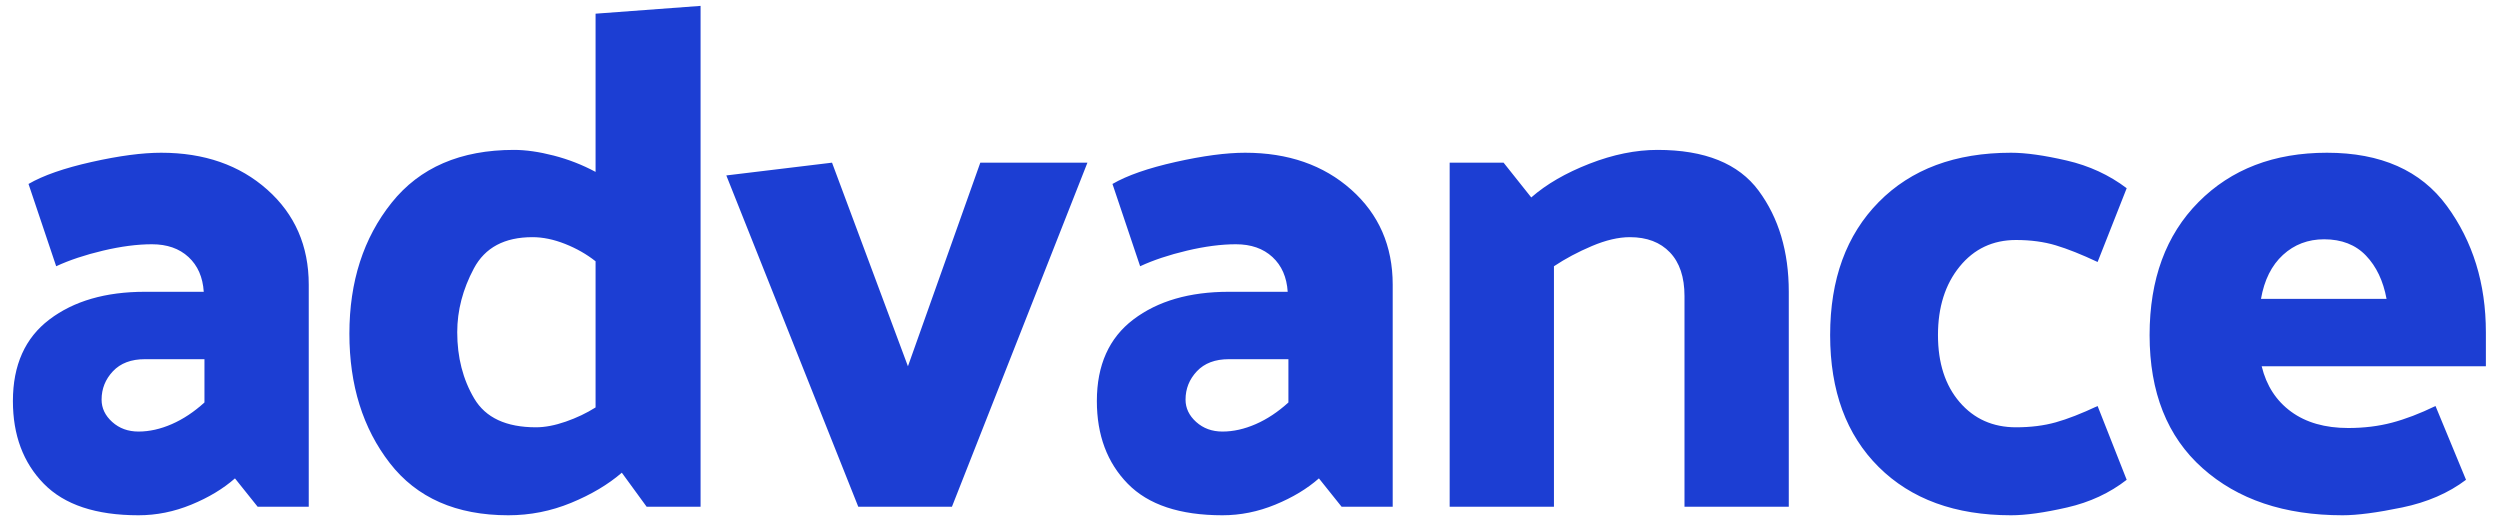
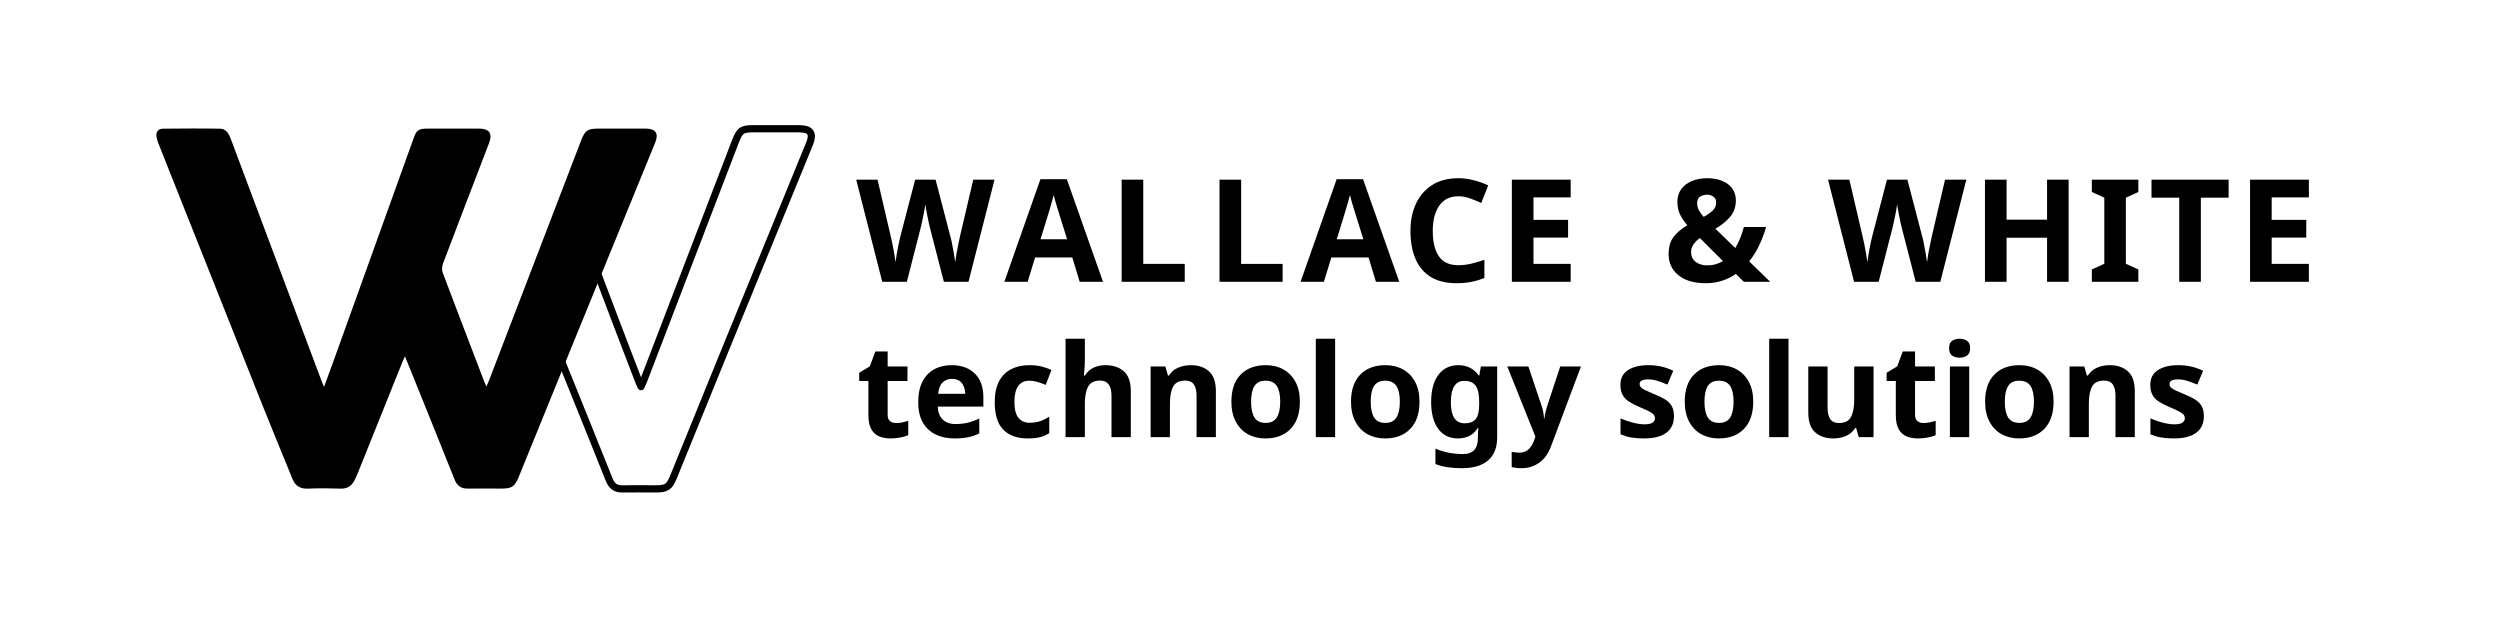
- <svg xmlns="http://www.w3.org/2000/svg" height="31" viewBox="0 0 148 31" width="148">
-   <path d="m8.198 25.548c.644 0 1.302-.147 1.974-.441.672-.294 1.316-.721 1.932-1.281v-2.562h-3.528c-.812 0-1.442.238-1.89.714s-.672 1.036-.672 1.68c0 .504.21.945.63 1.323s.938.567 1.554.567zm1.344-16.506c2.548 0 4.641.728 6.279 2.184 1.638 1.456 2.457 3.332 2.457 5.628v13.146h-3.024l-1.344-1.68c-.7.616-1.561 1.134-2.583 1.554s-2.065.63-3.129.63c-2.52 0-4.389-.623-5.607-1.869s-1.827-2.877-1.827-4.893c0-2.128.721-3.738 2.163-4.83s3.325-1.638 5.649-1.638h3.486c-.056-.868-.357-1.554-.903-2.058s-1.267-.756-2.163-.756c-.868 0-1.834.126-2.898.378s-1.988.56-2.772.924l-1.638-4.872c.868-.504 2.114-.938 3.738-1.302s2.996-.546 4.116-.546zm22.188 16.254c.532 0 1.12-.112 1.764-.336s1.232-.504 1.764-.84v-8.652c-.532-.42-1.134-.763-1.806-1.029s-1.316-.399-1.932-.399c-1.652 0-2.807.616-3.465 1.848s-.987 2.492-.987 3.78c0 1.484.336 2.793 1.008 3.927s1.89 1.701 3.654 1.701zm9.744-24.948v29.652h-3.192l-1.47-2.016c-.812.7-1.813 1.295-3.003 1.785-1.19.49-2.429.735-3.717.735-3.08 0-5.418-1.029-7.014-3.087s-2.394-4.613-2.394-7.665c0-3.08.833-5.663 2.499-7.749 1.666-2.086 4.081-3.129 7.245-3.129.7 0 1.484.112 2.352.336s1.694.546 2.478.966v-9.366zm9.336 29.652-7.812-19.614 6.258-.756 4.494 12.054 4.284-12.054h6.342l-8.022 20.37zm21.558-4.452c.644 0 1.302-.147 1.974-.441s1.316-.721 1.932-1.281v-2.562h-3.528c-.812 0-1.442.238-1.89.714s-.672 1.036-.672 1.68c0 .504.21.945.63 1.323s.938.567 1.554.567zm1.344-16.506c2.548 0 4.641.728 6.279 2.184 1.638 1.456 2.457 3.332 2.457 5.628v13.146h-3.024l-1.344-1.68c-.7.616-1.561 1.134-2.583 1.554s-2.065.63-3.129.63c-2.52 0-4.389-.623-5.607-1.869s-1.827-2.877-1.827-4.893c0-2.128.721-3.738 2.163-4.83s3.325-1.638 5.649-1.638h3.486c-.056-.868-.357-1.554-.903-2.058s-1.267-.756-2.163-.756c-.868 0-1.834.126-2.898.378s-1.988.56-2.772.924l-1.638-4.872c.868-.504 2.114-.938 3.738-1.302s2.996-.546 4.116-.546zm24.414-.168c2.8 0 4.795.805 5.985 2.415 1.19 1.61 1.785 3.605 1.785 5.985v12.726h-6.174v-12.474c0-1.12-.287-1.981-.861-2.583s-1.365-.903-2.373-.903c-.672 0-1.421.175-2.247.525-.826.35-1.575.749-2.247 1.197v14.238h-6.174v-20.37h3.192l1.638 2.058c.896-.784 2.044-1.449 3.444-1.995 1.4-.546 2.744-.819 4.032-.819zm21.222 5.334c-1.372 0-2.485.525-3.339 1.575-.854 1.05-1.281 2.401-1.281 4.053s.427 2.975 1.281 3.969 1.967 1.491 3.339 1.491c.868 0 1.652-.098 2.352-.294.7-.196 1.526-.518 2.478-.966l1.722 4.368c-1.008.784-2.184 1.33-3.528 1.638s-2.45.462-3.318.462c-3.304 0-5.915-.952-7.833-2.856s-2.877-4.508-2.877-7.812.959-5.929 2.877-7.875 4.529-2.919 7.833-2.919c.868 0 1.967.154 3.297.462s2.513.854 3.549 1.638l-1.722 4.368c-.952-.448-1.778-.777-2.478-.987-.7-.21-1.484-.315-2.352-.315zm18.408-5.166c3.192 0 5.558 1.05 7.098 3.15s2.31 4.592 2.31 7.476v2.016h-13.272c.28 1.148.861 2.044 1.743 2.688s2.009.966 3.381.966c.924 0 1.785-.105 2.583-.315.798-.21 1.659-.539 2.583-.987l1.806 4.368c-1.036.784-2.296 1.33-3.78 1.638s-2.66.462-3.528.462c-3.444 0-6.209-.931-8.295-2.793s-3.129-4.487-3.129-7.875c0-3.304.966-5.929 2.898-7.875s4.466-2.919 7.602-2.919zm-.168 5.124c-.952 0-1.764.308-2.436.924s-1.106 1.484-1.302 2.604h7.434c-.196-1.064-.602-1.918-1.218-2.562s-1.442-.966-2.478-.966z" fill="#1c3ed3" fill-rule="evenodd" />
+ <svg xmlns="http://www.w3.org/2000/svg" width="692" height="175" viewBox="0 0 692 175">
+   <g id="Group">
+     <path id="Path" fill="none" stroke="#000000" stroke-width="2" stroke-linecap="round" stroke-linejoin="round" d="M 221.55 35.63 C 217.25 35.61 212.95 35.63 208.64 35.63 C 205.36 35.63 204.74 36.08 203.54 39.21 C 195.06 61.34 186.57 83.46 178.07 105.59 C 177.91 106.01 177.71 106.41 177.43 107.02 C 177.17 106.43 177.01 106.09 176.87 105.74 C 173.01 95.66 169.13 85.59 165.33 75.49 C 165.05 74.74 165.15 73.69 165.45 72.91 C 167.71 66.93 170 60.97 172.29 55 L 149.44 112.12 C 151.03 108.17 152.61 104.22 154.2 100.27 C 154.38 99.82 154.59 99.38 154.89 98.7 C 155.17 99.39 155.32 99.74 155.47 100.1 C 159.87 111 164.29 121.9 168.64 132.82 C 169.33 134.54 170.4 135.35 172.24 135.32 C 175.33 135.28 178.43 135.32 181.52 135.32 C 184.5 135.32 185.29 134.81 186.42 132.03 C 191.22 120.24 195.99 108.44 200.81 96.66 C 208.58 77.64 216.38 58.63 224.15 39.61 C 225.21 37.02 224.32 35.68 221.56 35.67 Z" />
+     <path id="path1" fill="#000000" stroke="none" d="M 89.68 107.14 C 90.61 104.61 91.45 102.37 92.25 100.12 C 99.65 79.55 107.05 58.98 114.44 38.4 C 115.33 35.93 115.8 35.6 118.47 35.6 C 123.16 35.6 127.85 35.59 132.54 35.6 C 135.48 35.6 136.39 36.92 135.35 39.66 C 131.11 50.73 126.85 61.79 122.65 72.87 C 122.36 73.64 122.25 74.7 122.53 75.45 C 126.33 85.55 130.21 95.62 134.07 105.7 C 134.2 106.05 134.37 106.39 134.63 106.98 C 134.9 106.37 135.11 105.97 135.27 105.55 C 143.76 83.43 152.25 61.3 160.74 39.17 C 161.94 36.04 162.55 35.6 165.84 35.59 C 170.14 35.59 174.45 35.57 178.75 35.59 C 181.51 35.61 182.4 36.94 181.34 39.53 C 173.57 58.55 165.77 77.56 158 96.58 C 153.19 108.36 148.42 120.17 143.61 131.95 C 142.48 134.73 141.69 135.24 138.71 135.24 C 135.62 135.24 132.52 135.21 129.43 135.24 C 127.59 135.26 126.52 134.46 125.83 132.74 C 121.48 121.82 117.06 110.92 112.66 100.02 C 112.52 99.66 112.37 99.31 112.08 98.62 C 111.78 99.31 111.57 99.75 111.39 100.19 C 107.28 110.43 103.17 120.68 99.05 130.92 C 98.74 131.68 98.44 132.45 98.03 133.15 C 97.22 134.53 96.1 135.31 94.37 135.25 C 91.33 135.15 88.28 135.13 85.24 135.25 C 83.11 135.34 81.75 134.53 80.96 132.57 C 78.28 125.96 75.53 119.38 72.89 112.76 C 63.16 88.36 53.47 63.95 43.78 39.54 C 43.55 38.97 43.38 38.35 43.31 37.74 C 43.16 36.44 43.84 35.64 45.11 35.62 C 50.38 35.57 55.65 35.53 60.91 35.62 C 62.66 35.65 63.38 37.1 63.92 38.55 C 65.98 44.06 68.05 49.56 70.11 55.07 C 76.45 71.98 82.8 88.89 89.14 105.8 C 89.27 106.14 89.42 106.46 89.69 107.09 Z" />
+   </g>
+   <g id="g1">
+     <text id="technology-solutions" xml:space="preserve" x="237" y="121" font-family="COCOGOOSE" font-size="35.835" font-weight="700" fill="#000000">technology solutions</text>
+     <text id="WHITE" xml:space="preserve" x="506" y="78" font-family="COCOGOOSE" font-size="39.6" font-weight="700" fill="#000000" letter-spacing="1.584">WHITE</text>
+     <text id="-" xml:space="preserve" x="450" y="78" font-family="COCOGOOSE" font-size="39.6" font-weight="700" fill="#000000"> &amp;</text>
+     <text id="ACE" xml:space="preserve" x="360" y="78" font-family="COCOGOOSE" font-size="39.6" font-weight="700" fill="#000000" letter-spacing="1.584">ACE</text>
+     <text id="L" xml:space="preserve" x="334" y="78" font-family="COCOGOOSE" font-size="39.6" font-weight="700" fill="#000000" letter-spacing="3.564">L</text>
+     <text id="AL" xml:space="preserve" x="278" y="78" font-family="COCOGOOSE" font-size="39.6" font-weight="700" fill="#000000" letter-spacing="1.584">AL</text>
+     <text id="W" xml:space="preserve" x="237" y="78" font-family="COCOGOOSE" font-size="39.6" font-weight="700" fill="#000000" letter-spacing="-1.188">W</text>
+   </g>
</svg>
